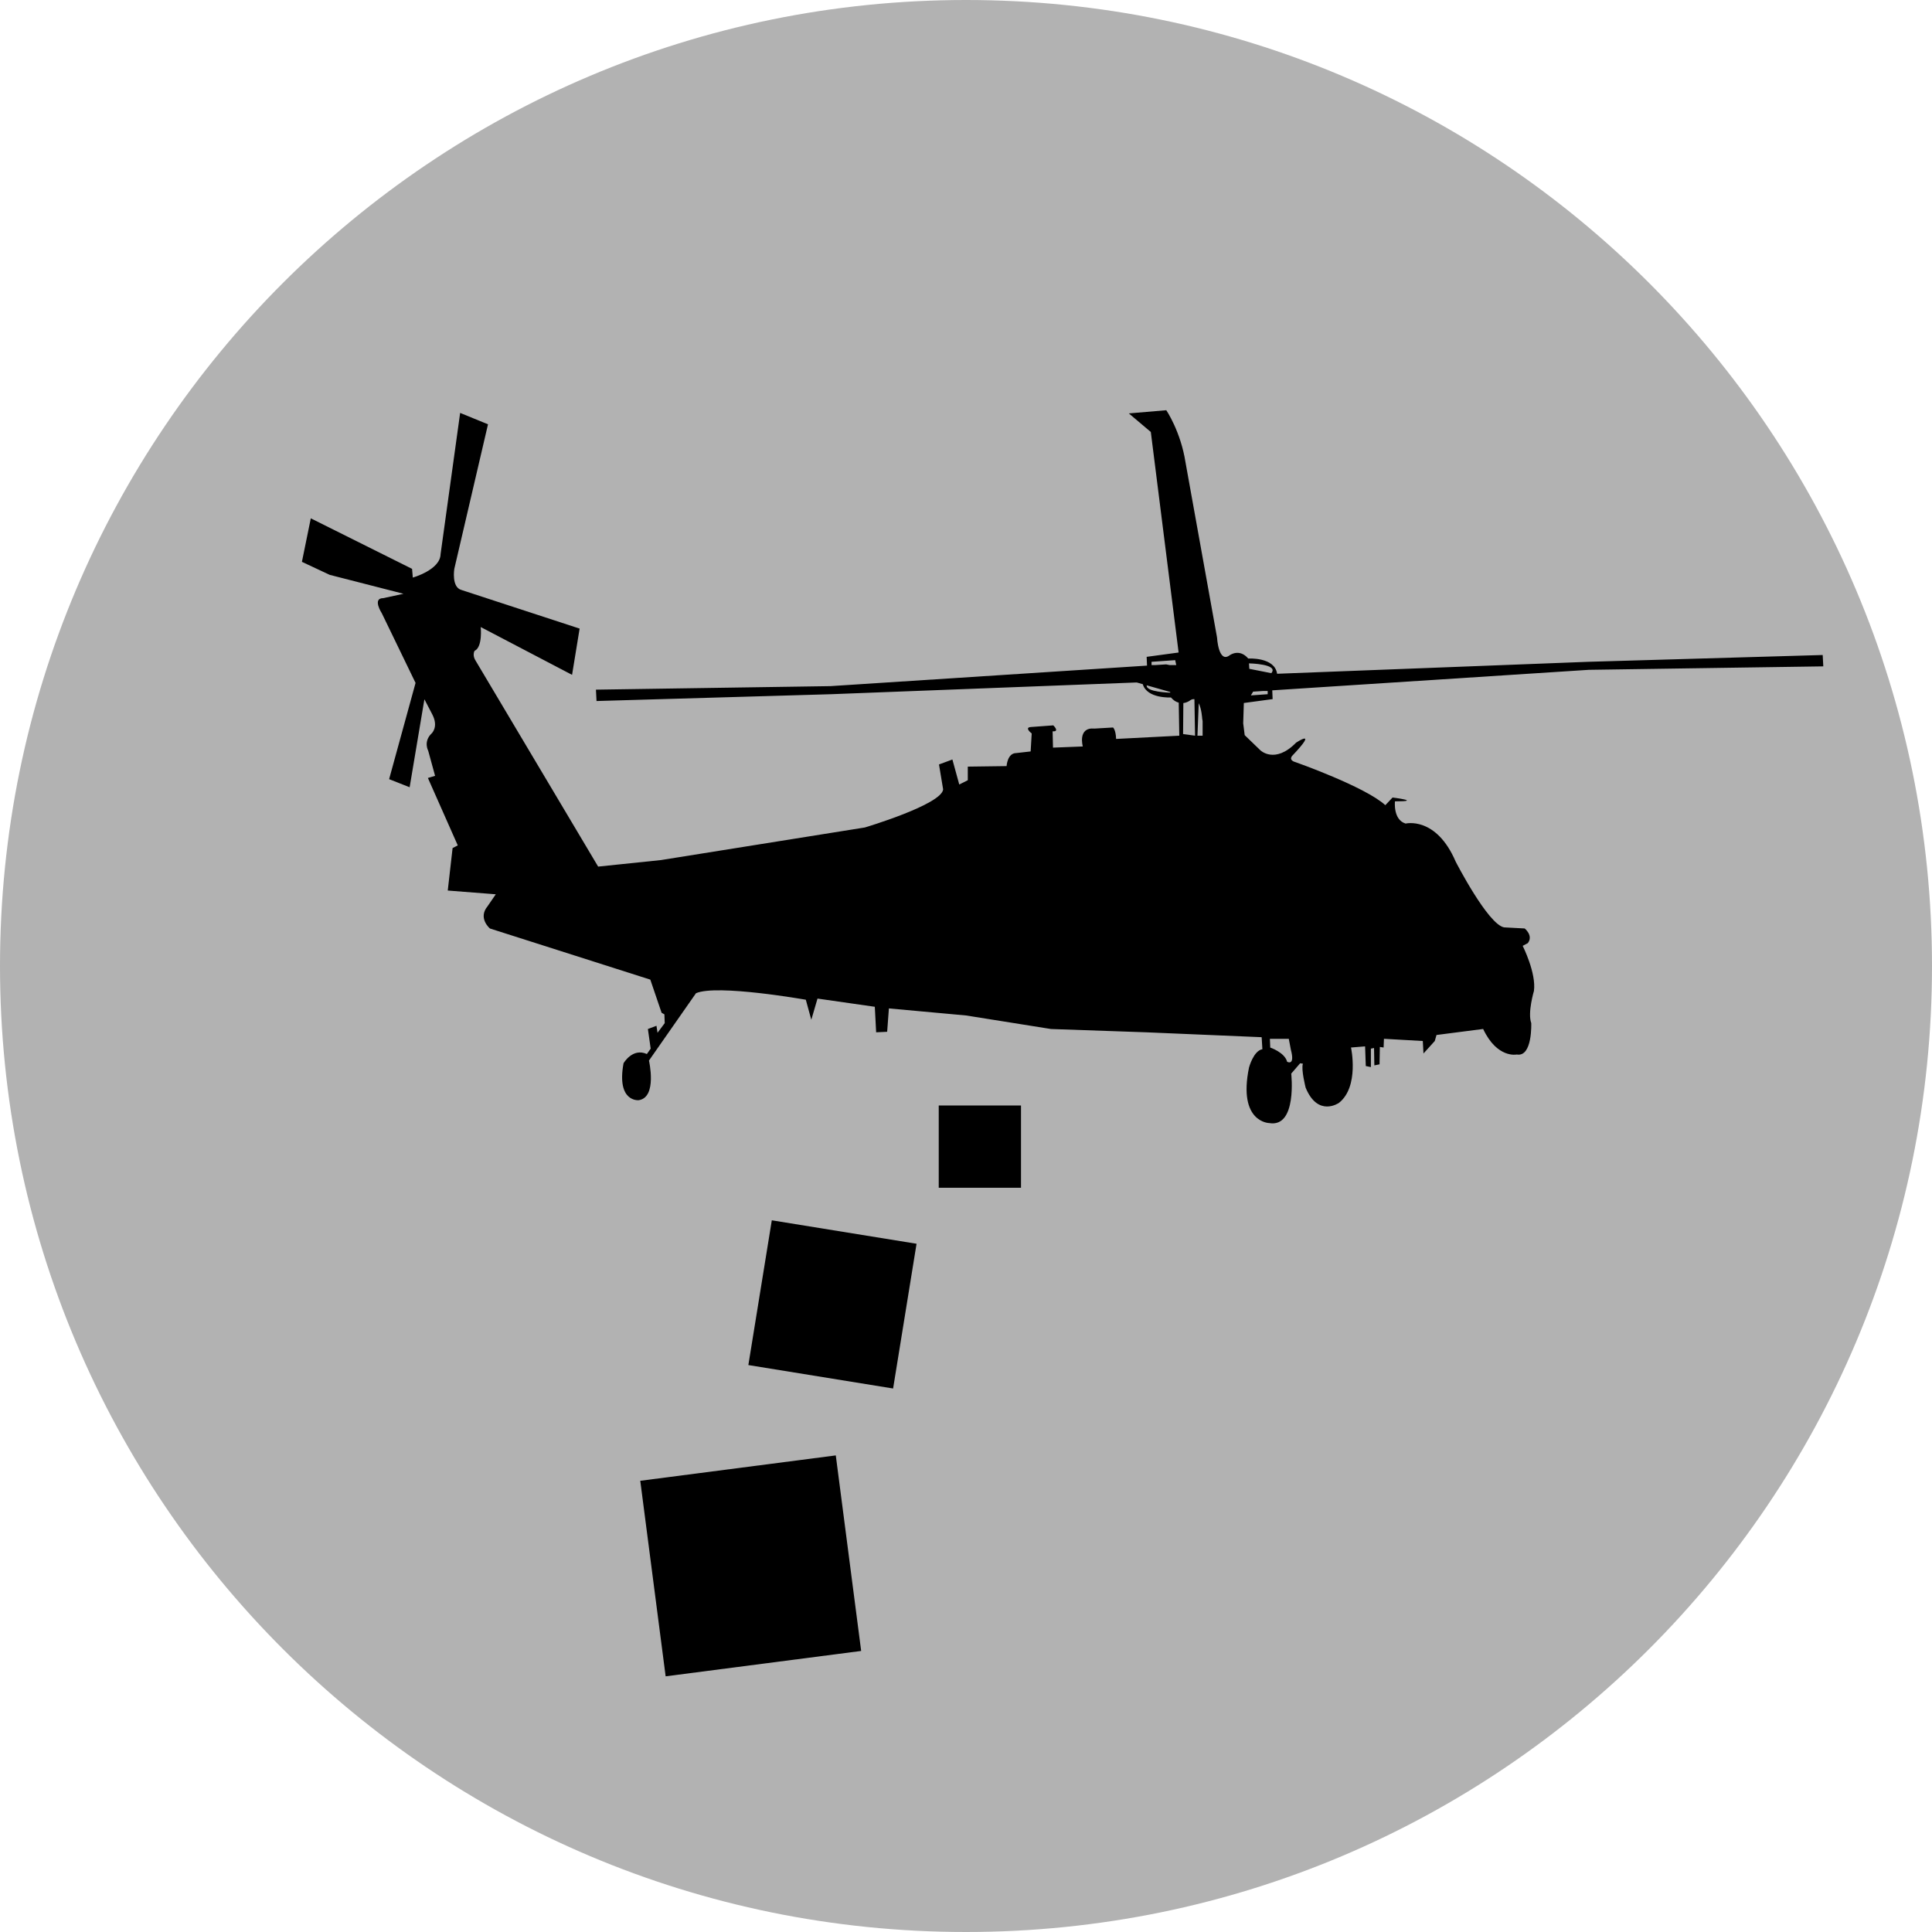
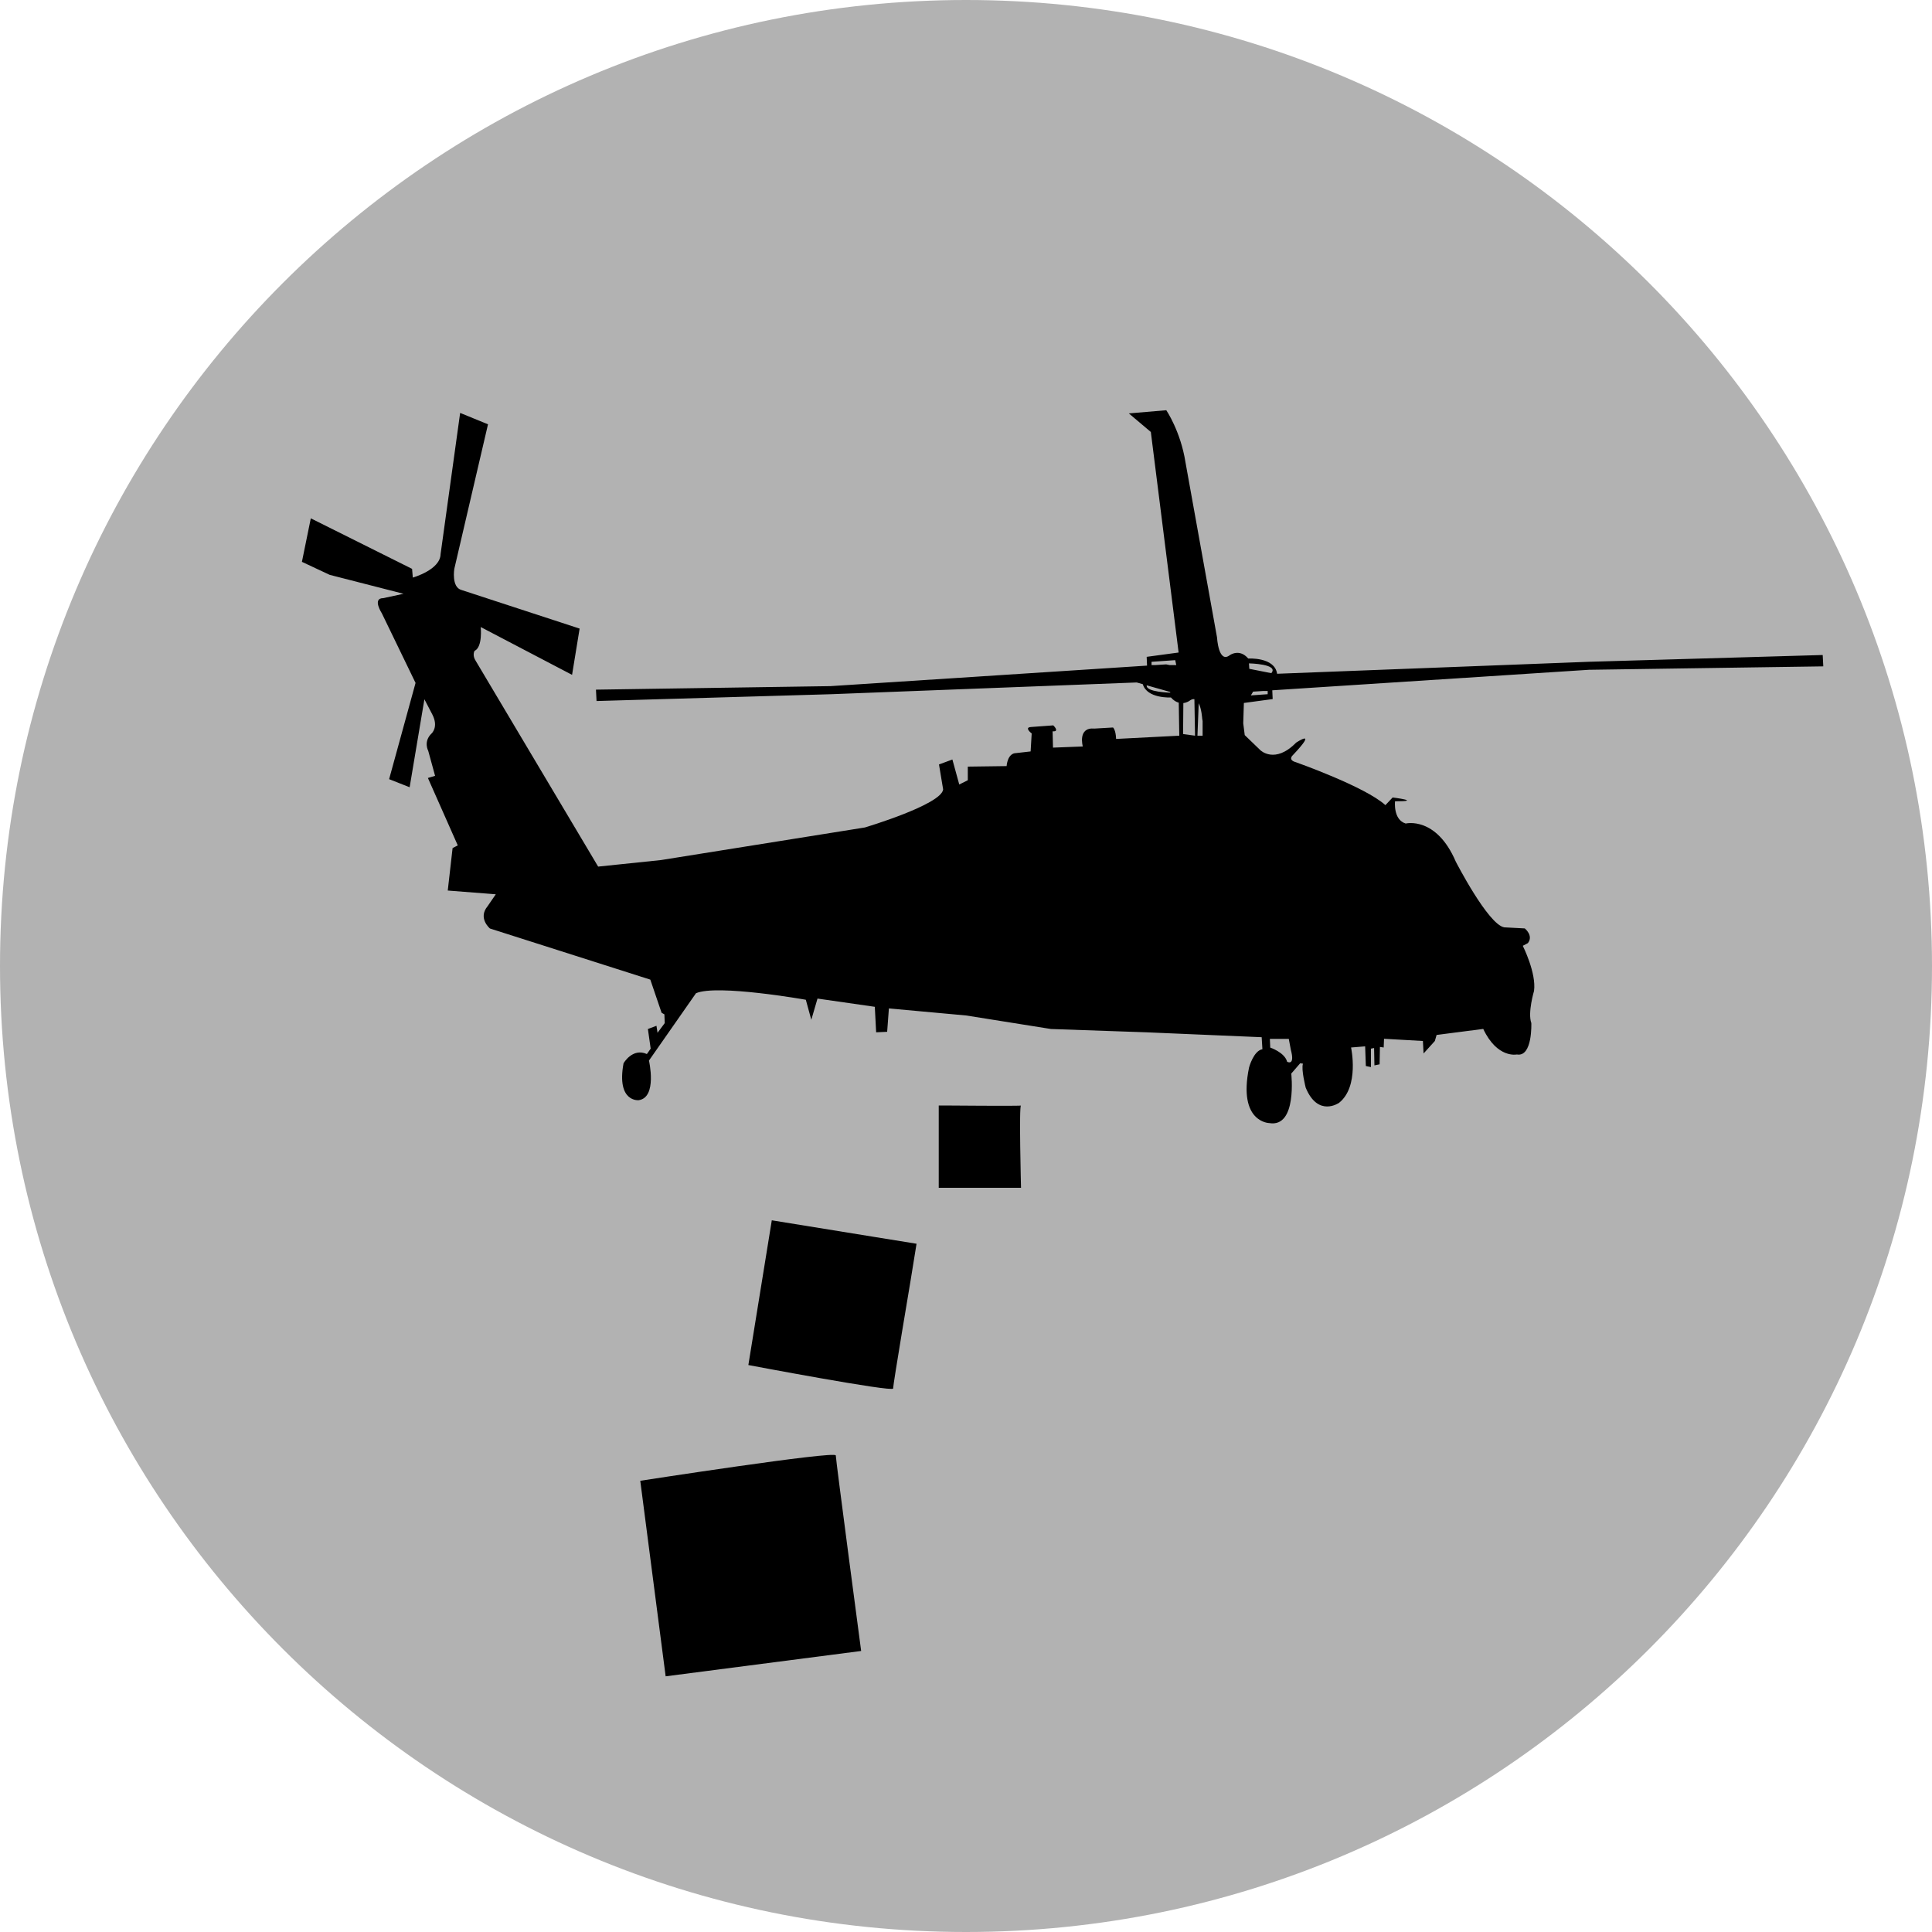
<svg xmlns="http://www.w3.org/2000/svg" version="1.1" id="Ebene_1" x="0px" y="0px" width="100px" height="100px" viewBox="0 0 100 100" enable-background="new 0 0 100 100" xml:space="preserve">
  <circle fill="#B2B2B2" cx="50" cy="50" r="50" />
  <g>
-     <path d="M94.373,34.491l-0.03-0.588l-12.141,0.352l-16.099,0.619c-0.125-0.876-1.494-0.788-1.494-0.788   c-0.458-0.54-0.956-0.173-0.956-0.173c-0.587,0.451-0.661-0.926-0.661-0.926l-1.63-9.054c-0.25-1.604-0.995-2.7-0.995-2.7   l-1.939,0.165l1.138,0.961l1.439,11.415l-1.654,0.224l0.019,0.454l-16.387,1.062l-12.137,0.182l0.03,0.589l12.142-0.353   l15.818-0.608l0.314,0.089c0.219,0.759,1.458,0.688,1.458,0.688c0.137,0.16,0.274,0.234,0.403,0.269l0.029,1.709l-3.271,0.168   c-0.015-0.477-0.157-0.592-0.157-0.592l-0.961,0.056c-0.888-0.081-0.605,0.926-0.605,0.926l-1.543,0.06l-0.02-0.844   c0.389,0.028,0.035-0.308,0.035-0.308l-1.154,0.085c-0.373,0.024,0.037,0.333,0.037,0.333l-0.055,0.931l-0.747,0.085   c-0.46,0-0.498,0.674-0.498,0.674l-2.008,0.027v0.704l-0.442,0.222l-0.355-1.294l-0.694,0.256l0.215,1.293   c-0.09,0.788-4.052,1.969-4.052,1.969l-10.555,1.687l-3.25,0.338l-6.326-10.631c-0.212-0.311-0.07-0.536-0.07-0.536   c0.427-0.195,0.318-1.232,0.318-1.232l4.728,2.474l0.391-2.394l-6.113-1.998c-0.532-0.142-0.373-1.094-0.373-1.094l1.744-7.482   l-1.442-0.59l-1.013,7.312c-0.018,0.814-1.437,1.211-1.437,1.211l-0.038-0.451l-5.242-2.615l-0.46,2.252l1.438,0.673l3.821,0.98   l-1.05,0.226c-0.585,0-0.071,0.787-0.071,0.787l1.744,3.601l-1.368,4.981l1.062,0.419l0.764-4.554l0.409,0.785   c0.339,0.651-0.036,0.984-0.036,0.984c-0.441,0.422-0.176,0.897-0.176,0.897l0.356,1.297l-0.372,0.111l1.546,3.489l-0.268,0.14   l-0.25,2.197l2.486,0.194l-0.426,0.62c-0.515,0.62,0.124,1.151,0.124,1.151l8.3,2.646l0.584,1.716l0.145,0.081l0.017,0.455   l-0.373,0.5l-0.054-0.363l-0.444,0.167l0.144,1.017l-0.197,0.278c-0.745-0.336-1.208,0.479-1.208,0.479   c-0.371,2.025,0.782,1.911,0.782,1.911c0.978-0.138,0.534-2.051,0.534-2.051l2.434-3.486c1.082-0.479,5.685,0.337,5.685,0.337   l0.284,1.037l0.321-1.097l2.966,0.425l0.069,1.321l0.57-0.027l0.09-1.21l3.998,0.366l4.391,0.7l4.936,0.171l5.969,0.253   l0.038,0.622c-0.463,0.08-0.693,0.951-0.693,0.951c-0.583,2.844,1.046,2.872,1.046,2.872c1.458,0.251,1.14-2.561,1.14-2.561   l0.462-0.535l0.143,0.023c-0.105,0.287,0.142,1.244,0.142,1.244c0.64,1.545,1.723,0.783,1.723,0.783   c1.065-0.841,0.624-2.865,0.624-2.865l0.729-0.059l0.036,1.018l0.264,0.054v-0.955l0.163-0.032l0.016,0.899l0.269-0.054l0.016-0.9   l0.194,0.029l0.018-0.451l2.011,0.114l0.035,0.646l0.585-0.646l0.089-0.311l2.414-0.312c0.729,1.546,1.743,1.322,1.743,1.322   c0.817,0.145,0.747-1.626,0.747-1.626c-0.197-0.536,0.139-1.663,0.139-1.663c0.129-0.927-0.582-2.335-0.582-2.335l0.266-0.141   c0.3-0.392-0.163-0.759-0.163-0.759l-1.062-0.056c-0.835-0.143-2.508-3.4-2.508-3.4c-1.013-2.367-2.592-1.973-2.592-1.973   c-0.659-0.198-0.552-1.15-0.552-1.15c1.456,0-0.124-0.199-0.124-0.199l-0.375,0.397c-1.045-0.957-4.636-2.223-4.636-2.223   c-0.408-0.113-0.179-0.337-0.179-0.337c1.387-1.464,0.196-0.676,0.196-0.676c-1.103,1.125-1.849,0.394-1.849,0.394l-0.811-0.783   l-0.077-0.612l0.033-1.052l1.49-0.201l-0.019-0.454l16.386-1.062L94.373,34.491z M65.802,34.843l-1.138-0.225l-0.017-0.282   C64.647,34.336,66.213,34.364,65.802,34.843z M59.604,34.423v-0.168l1.224-0.086l0.054,0.254h-0.347   c-0.103-0.02-0.175-0.035-0.175-0.035l-0.545,0.035H59.604z M59.354,35.472l1.215,0.345l0.003,0.035   C60.572,35.852,59.302,35.829,59.354,35.472z M61.236,37.994l0.014-1.603c0.187-0.022,0.315-0.116,0.315-0.116   c0.101-0.077,0.186-0.098,0.258-0.084l0.033,1.888L61.236,37.994z M61.98,38.08l0.066-1.68c0.152,0.298,0.18,0.801,0.18,0.801   l0.021,0.122v0.757H61.98z M66.621,54.955c-0.125-0.483-0.873-0.733-0.873-0.733l-0.019-0.451h0.979l0.107,0.561   C67.046,55.206,66.621,54.955,66.621,54.955z M65.615,35.765v0.167l-0.871,0.062c0.069-0.103,0.116-0.195,0.116-0.195l0.54-0.035   H65.615z" />
-     <rect x="48.589" y="57.22" width="4.258" height="4.258" />
-     <rect x="39.293" y="63.717" transform="matrix(-0.9871 -0.1599 0.1599 -0.9871 74.8247 141.0466)" width="7.59" height="7.59" />
-     <rect x="33.752" y="75.947" transform="matrix(-0.1287 -0.9917 0.9917 -0.1287 -36.5193 130.0125)" width="10.206" height="10.205" />
+     <path d="M94.373,34.491l-0.03-0.588l-12.141,0.352l-16.099,0.619c-0.125-0.876-1.494-0.788-1.494-0.788   c-0.459-0.54-0.957-0.173-0.957-0.173c-0.586,0.451-0.66-0.926-0.66-0.926l-1.631-9.054c-0.25-1.604-0.994-2.7-0.994-2.7   l-1.939,0.165l1.139,0.961l1.438,11.415l-1.653,0.224l0.019,0.454l-16.387,1.062l-12.137,0.182l0.03,0.589l12.142-0.353   l15.818-0.608l0.314,0.089c0.219,0.759,1.457,0.688,1.457,0.688c0.138,0.16,0.274,0.234,0.404,0.269l0.028,1.709l-3.271,0.168   c-0.016-0.477-0.158-0.592-0.158-0.592l-0.961,0.056c-0.887-0.081-0.604,0.926-0.604,0.926l-1.543,0.06l-0.021-0.844   c0.39,0.028,0.035-0.308,0.035-0.308l-1.154,0.085c-0.372,0.024,0.037,0.333,0.037,0.333l-0.055,0.931L52.6,38.979   c-0.461,0-0.498,0.674-0.498,0.674l-2.009,0.027v0.704l-0.442,0.222l-0.355-1.294l-0.694,0.256l0.215,1.293   c-0.09,0.788-4.052,1.969-4.052,1.969L34.21,44.517l-3.25,0.338l-6.326-10.631c-0.212-0.311-0.07-0.536-0.07-0.536   c0.427-0.195,0.318-1.232,0.318-1.232l4.728,2.474l0.391-2.394l-6.113-1.998c-0.532-0.142-0.373-1.094-0.373-1.094l1.744-7.482   l-1.442-0.59l-1.013,7.312c-0.018,0.814-1.437,1.211-1.437,1.211l-0.038-0.451l-5.242-2.615l-0.46,2.252l1.438,0.673l3.821,0.98   l-1.05,0.226c-0.585,0-0.071,0.787-0.071,0.787l1.744,3.601l-1.368,4.981l1.062,0.419l0.764-4.554l0.409,0.785   c0.339,0.651-0.036,0.984-0.036,0.984c-0.441,0.422-0.176,0.897-0.176,0.897l0.356,1.297l-0.372,0.111l1.546,3.489l-0.268,0.14   l-0.25,2.197l2.486,0.194l-0.426,0.62c-0.515,0.62,0.124,1.151,0.124,1.151l8.3,2.646l0.584,1.716l0.145,0.081l0.017,0.455   l-0.373,0.5l-0.054-0.363l-0.444,0.167l0.144,1.017l-0.197,0.279c-0.745-0.337-1.208,0.479-1.208,0.479   c-0.371,2.025,0.782,1.91,0.782,1.91c0.978-0.137,0.534-2.051,0.534-2.051l2.434-3.485c1.082-0.479,5.685,0.337,5.685,0.337   l0.284,1.037l0.321-1.098l2.966,0.426l0.069,1.32l0.57-0.026l0.09-1.21l3.998,0.365l4.392,0.7l4.936,0.171l5.969,0.254l0.038,0.621   c-0.463,0.08-0.692,0.951-0.692,0.951c-0.584,2.844,1.045,2.872,1.045,2.872c1.459,0.251,1.141-2.562,1.141-2.562l0.462-0.534   l0.144,0.022c-0.105,0.287,0.142,1.244,0.142,1.244c0.64,1.545,1.724,0.783,1.724,0.783c1.064-0.841,0.623-2.865,0.623-2.865   l0.729-0.059l0.036,1.018l0.264,0.055v-0.955l0.163-0.032l0.017,0.899l0.268-0.055l0.017-0.9l0.194,0.029l0.018-0.451l2.012,0.114   l0.035,0.646l0.584-0.646l0.09-0.312l2.414-0.312c0.729,1.546,1.742,1.322,1.742,1.322c0.817,0.146,0.747-1.626,0.747-1.626   c-0.196-0.536,0.14-1.663,0.14-1.663c0.129-0.927-0.582-2.335-0.582-2.335l0.266-0.141c0.3-0.392-0.163-0.759-0.163-0.759   l-1.062-0.056c-0.836-0.143-2.508-3.4-2.508-3.4c-1.014-2.367-2.593-1.973-2.593-1.973c-0.659-0.198-0.552-1.15-0.552-1.15   c1.456,0-0.124-0.199-0.124-0.199l-0.375,0.397c-1.045-0.957-4.636-2.223-4.636-2.223c-0.408-0.113-0.18-0.337-0.18-0.337   c1.387-1.464,0.196-0.676,0.196-0.676c-1.103,1.125-1.849,0.394-1.849,0.394l-0.812-0.783l-0.077-0.612l0.033-1.052l1.49-0.201   l-0.02-0.454l16.387-1.062L94.373,34.491z M65.803,34.843l-1.139-0.225l-0.018-0.282C64.646,34.336,66.213,34.364,65.803,34.843z    M59.604,34.423v-0.168l1.225-0.086l0.054,0.254h-0.347c-0.104-0.02-0.176-0.035-0.176-0.035l-0.545,0.035H59.604z M59.354,35.472   l1.215,0.345l0.004,0.035C60.572,35.852,59.302,35.829,59.354,35.472z M61.236,37.994l0.014-1.603   c0.188-0.022,0.314-0.116,0.314-0.116c0.102-0.077,0.187-0.098,0.258-0.084l0.033,1.888L61.236,37.994z M61.98,38.08l0.065-1.68   c0.152,0.298,0.181,0.801,0.181,0.801l0.021,0.122v0.757H61.98z M66.621,54.955c-0.125-0.482-0.873-0.732-0.873-0.732l-0.02-0.451   h0.979l0.106,0.561C67.046,55.206,66.621,54.955,66.621,54.955z M65.615,35.765v0.167l-0.871,0.062   c0.068-0.103,0.115-0.195,0.115-0.195l0.541-0.035L65.615,35.765L65.615,35.765z" />
+     <path d="M48.589,57.22h0.262c0,0,4.108,0.035,3.997,0s0,4.259,0,4.259h-4.259V57.22z" />
+     <path d="M46.227,71.869c0.003,0.205-7.492-1.215-7.492-1.215l1.213-7.491l5.271,0.854l0,0l2.221,0.359l-0.312,1.928   C47.128,66.305,46.224,71.664,46.227,71.869z" />
+     <path d="M34.454,86.766L33.14,76.645c0,0,10.117-1.568,10.12-1.312s1.313,10.121,1.313,10.121L34.454,86.766z" />
  </g>
</svg>
